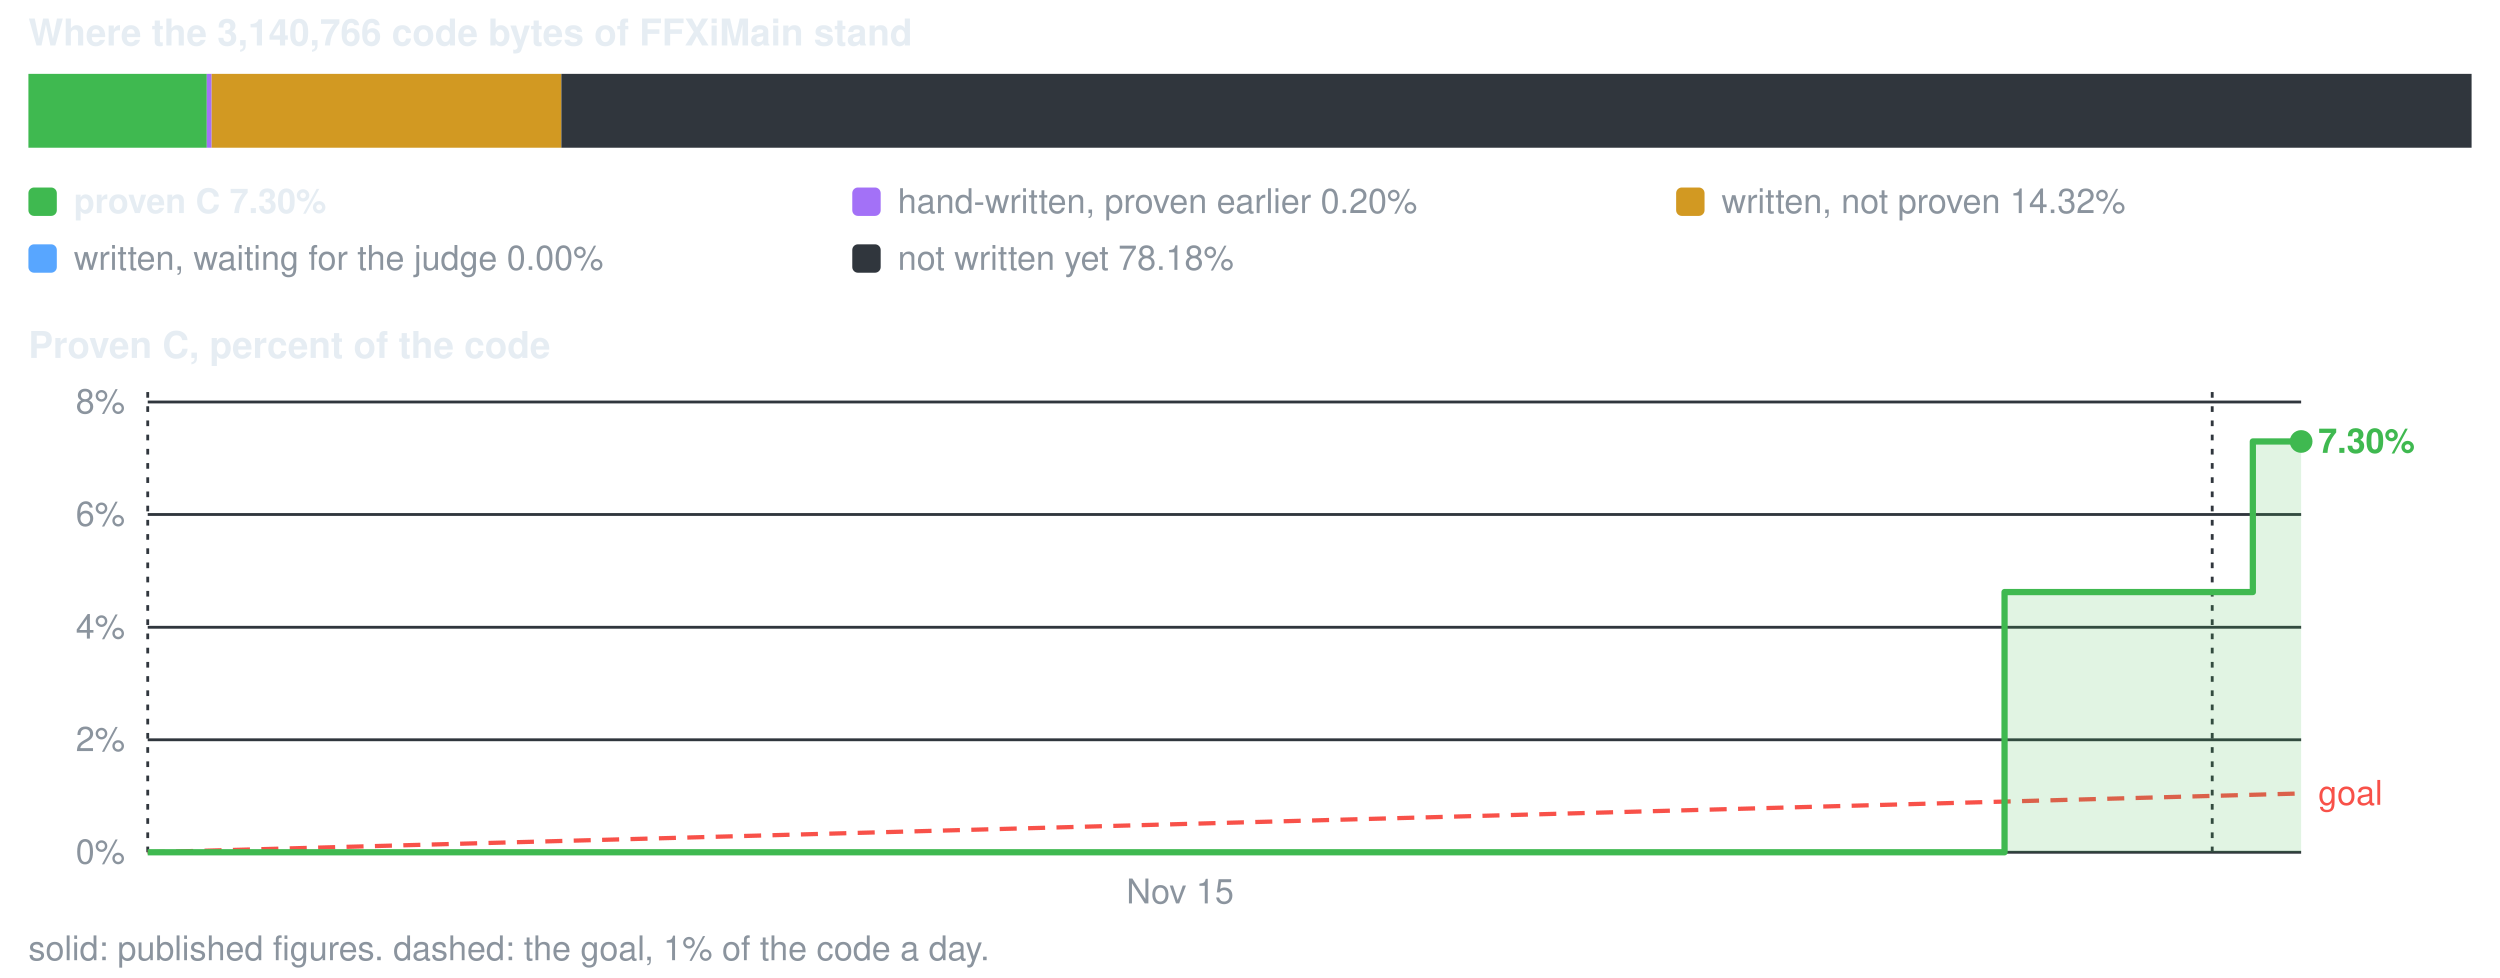
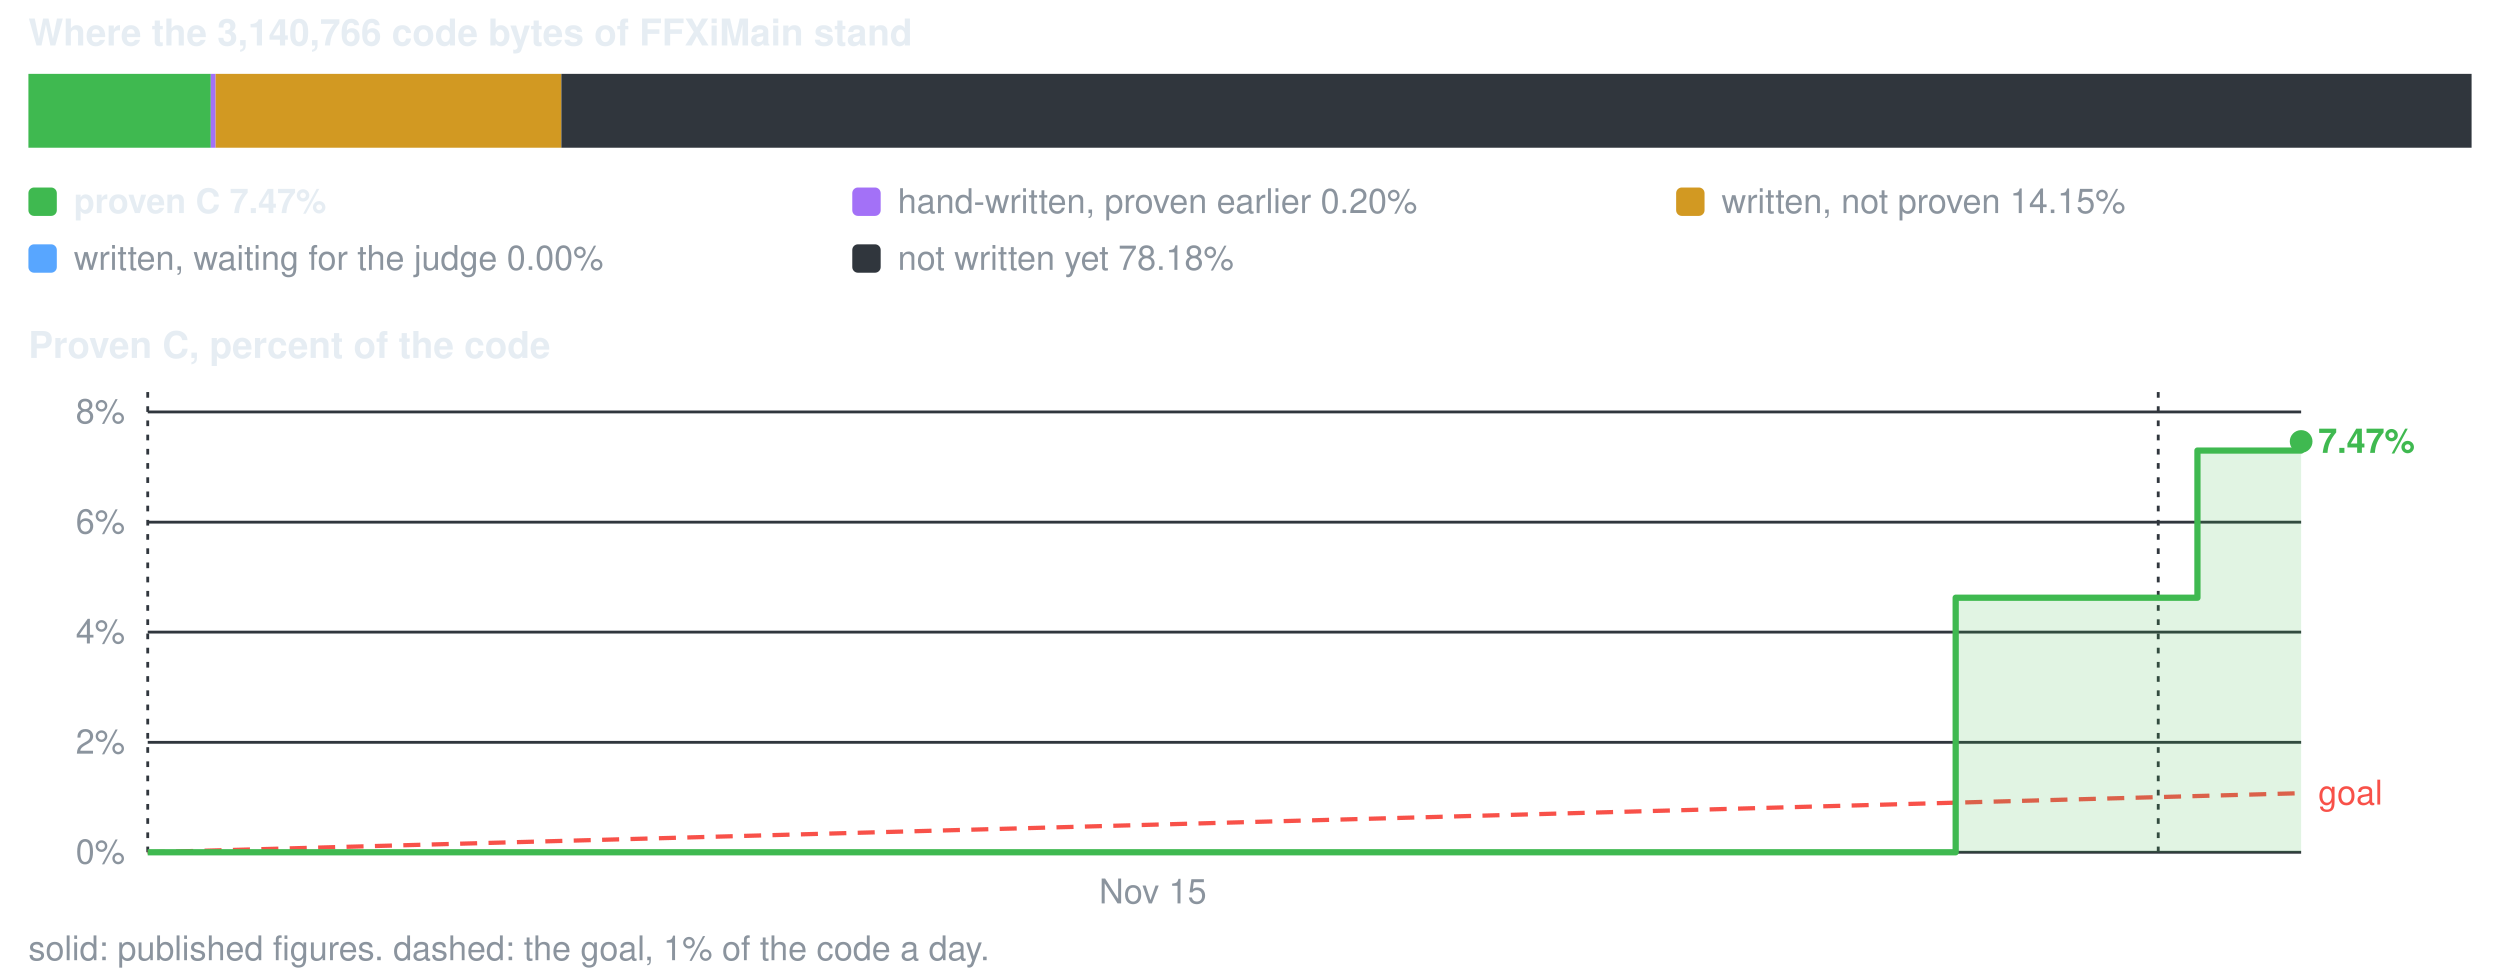
<svg xmlns="http://www.w3.org/2000/svg" viewBox="0 0 880 344" width="880" height="344" role="img" aria-label="conversion progress">
  <style>text{font-family:-apple-system,BlinkMacSystemFont,'Segoe UI',Helvetica,Arial,sans-serif;font-size:12px;fill:#8b949e}.s{fill:#e6edf3;font-weight:600}.b{font-size:13px}</style>
  <text x="10" y="16" class="s b">Where the 3,140,766 code bytes of FFXiMain stand</text>
-   <rect x="10.0" y="26" width="62.8" height="26" fill="#3fb950" />
-   <rect x="72.8" y="26" width="1.7" height="26" fill="#a371f7" />
-   <rect x="74.5" y="26" width="123.1" height="26" fill="#d29922" />
+   <rect x="10.0" y="26" width="64.2" height="26" fill="#3fb950" />
+   <rect x="74.2" y="26" width="1.7" height="26" fill="#a371f7" />
+   <rect x="75.9" y="26" width="121.7" height="26" fill="#d29922" />
  <rect x="197.6" y="26" width="672.4" height="26" fill="#30363d" />
  <rect x="10" y="66" width="10" height="10" rx="2" fill="#3fb950" />
-   <text x="26" y="75" class="s">proven C 7.30%</text>
+   <text x="26" y="75" class="s">proven C 7.47%</text>
  <rect x="300" y="66" width="10" height="10" rx="2" fill="#a371f7" />
  <text x="316" y="75">hand-written, proven earlier 0.20%</text>
  <rect x="590" y="66" width="10" height="10" rx="2" fill="#d29922" />
-   <text x="606" y="75">written, not proven 14.32%</text>
+   <text x="606" y="75">written, not proven 14.15%</text>
  <rect x="10" y="86" width="10" height="10" rx="2" fill="#58a6ff" />
  <text x="26" y="95">written, waiting for the judge 0.00%</text>
  <rect x="300" y="86" width="10" height="10" rx="2" fill="#30363d" />
  <text x="316" y="95">not written yet 78.18%</text>
  <text x="10" y="126" class="s b">Proven C, percent of the code</text>
  <line x1="52" y1="300.0" x2="810" y2="300.0" stroke="#30363d" stroke-width="1" />
  <text x="44" y="304.0" text-anchor="end">0%</text>
-   <line x1="52" y1="260.4" x2="810" y2="260.4" stroke="#30363d" stroke-width="1" />
-   <text x="44" y="264.4" text-anchor="end">2%</text>
-   <line x1="52" y1="220.8" x2="810" y2="220.8" stroke="#30363d" stroke-width="1" />
-   <text x="44" y="224.8" text-anchor="end">4%</text>
-   <line x1="52" y1="181.1" x2="810" y2="181.1" stroke="#30363d" stroke-width="1" />
-   <text x="44" y="185.1" text-anchor="end">6%</text>
-   <line x1="52" y1="141.5" x2="810" y2="141.5" stroke="#30363d" stroke-width="1" />
-   <text x="44" y="145.5" text-anchor="end">8%</text>
+   <line x1="52" y1="261.3" x2="810" y2="261.3" stroke="#30363d" stroke-width="1" />
+   <text x="44" y="265.3" text-anchor="end">2%</text>
+   <line x1="52" y1="222.5" x2="810" y2="222.5" stroke="#30363d" stroke-width="1" />
+   <text x="44" y="226.5" text-anchor="end">4%</text>
+   <line x1="52" y1="183.8" x2="810" y2="183.8" stroke="#30363d" stroke-width="1" />
+   <text x="44" y="187.8" text-anchor="end">6%</text>
+   <line x1="52" y1="145.0" x2="810" y2="145.0" stroke="#30363d" stroke-width="1" />
+   <text x="44" y="149.0" text-anchor="end">8%</text>
  <line x1="52.0" y1="138" x2="52.0" y2="300" stroke="#30363d" stroke-width="1" stroke-dasharray="2 3" />
-   <text x="415.4" y="318" text-anchor="middle">Nov 15</text>
-   <line x1="778.7" y1="138" x2="778.7" y2="300" stroke="#30363d" stroke-width="1" stroke-dasharray="2 3" />
-   <line x1="52.0" y1="300.0" x2="810.0" y2="279.3" stroke="#f85149" stroke-width="1.5" stroke-dasharray="6 4" />
-   <text x="816.0" y="283.3" style="fill:#f85149">goal</text>
-   <path d="M52.0 300.0 H705.6 V208.4 H793.0 V155.4 H810.0 V155.4 V300.0 H52.0 Z" fill="#3fb950" fill-opacity="0.16" />
-   <path d="M52.0 300.0 H705.6 V208.4 H793.0 V155.4 H810.0 V155.4" fill="none" stroke="#3fb950" stroke-width="2.2" stroke-linejoin="round" />
+   <text x="405.8" y="318" text-anchor="middle">Nov 15</text>
+   <line x1="759.7" y1="138" x2="759.7" y2="300" stroke="#30363d" stroke-width="1" stroke-dasharray="2 3" />
+   <line x1="52.0" y1="300.0" x2="810.0" y2="279.2" stroke="#f85149" stroke-width="1.5" stroke-dasharray="6 4" />
+   <text x="816.0" y="283.2" style="fill:#f85149">goal</text>
+   <path d="M52.0 300.0 H688.4 V210.4 H773.5 V158.6 H790.1 V158.6 H810.0 V155.4 V300.0 H52.0 Z" fill="#3fb950" fill-opacity="0.16" />
+   <path d="M52.0 300.0 H688.4 V210.4 H773.5 V158.6 H790.1 V158.6 H810.0 V155.4" fill="none" stroke="#3fb950" stroke-width="2.2" stroke-linejoin="round" />
  <circle cx="810.0" cy="155.4" r="4" fill="#3fb950" />
-   <text x="816.0" y="159.4" class="s" style="fill:#3fb950">7.30%</text>
+   <text x="816.0" y="159.4" class="s" style="fill:#3fb950">7.47%</text>
  <text x="10" y="338">solid: published figures. dashed: the goal, 1% of the code a day.</text>
</svg>
